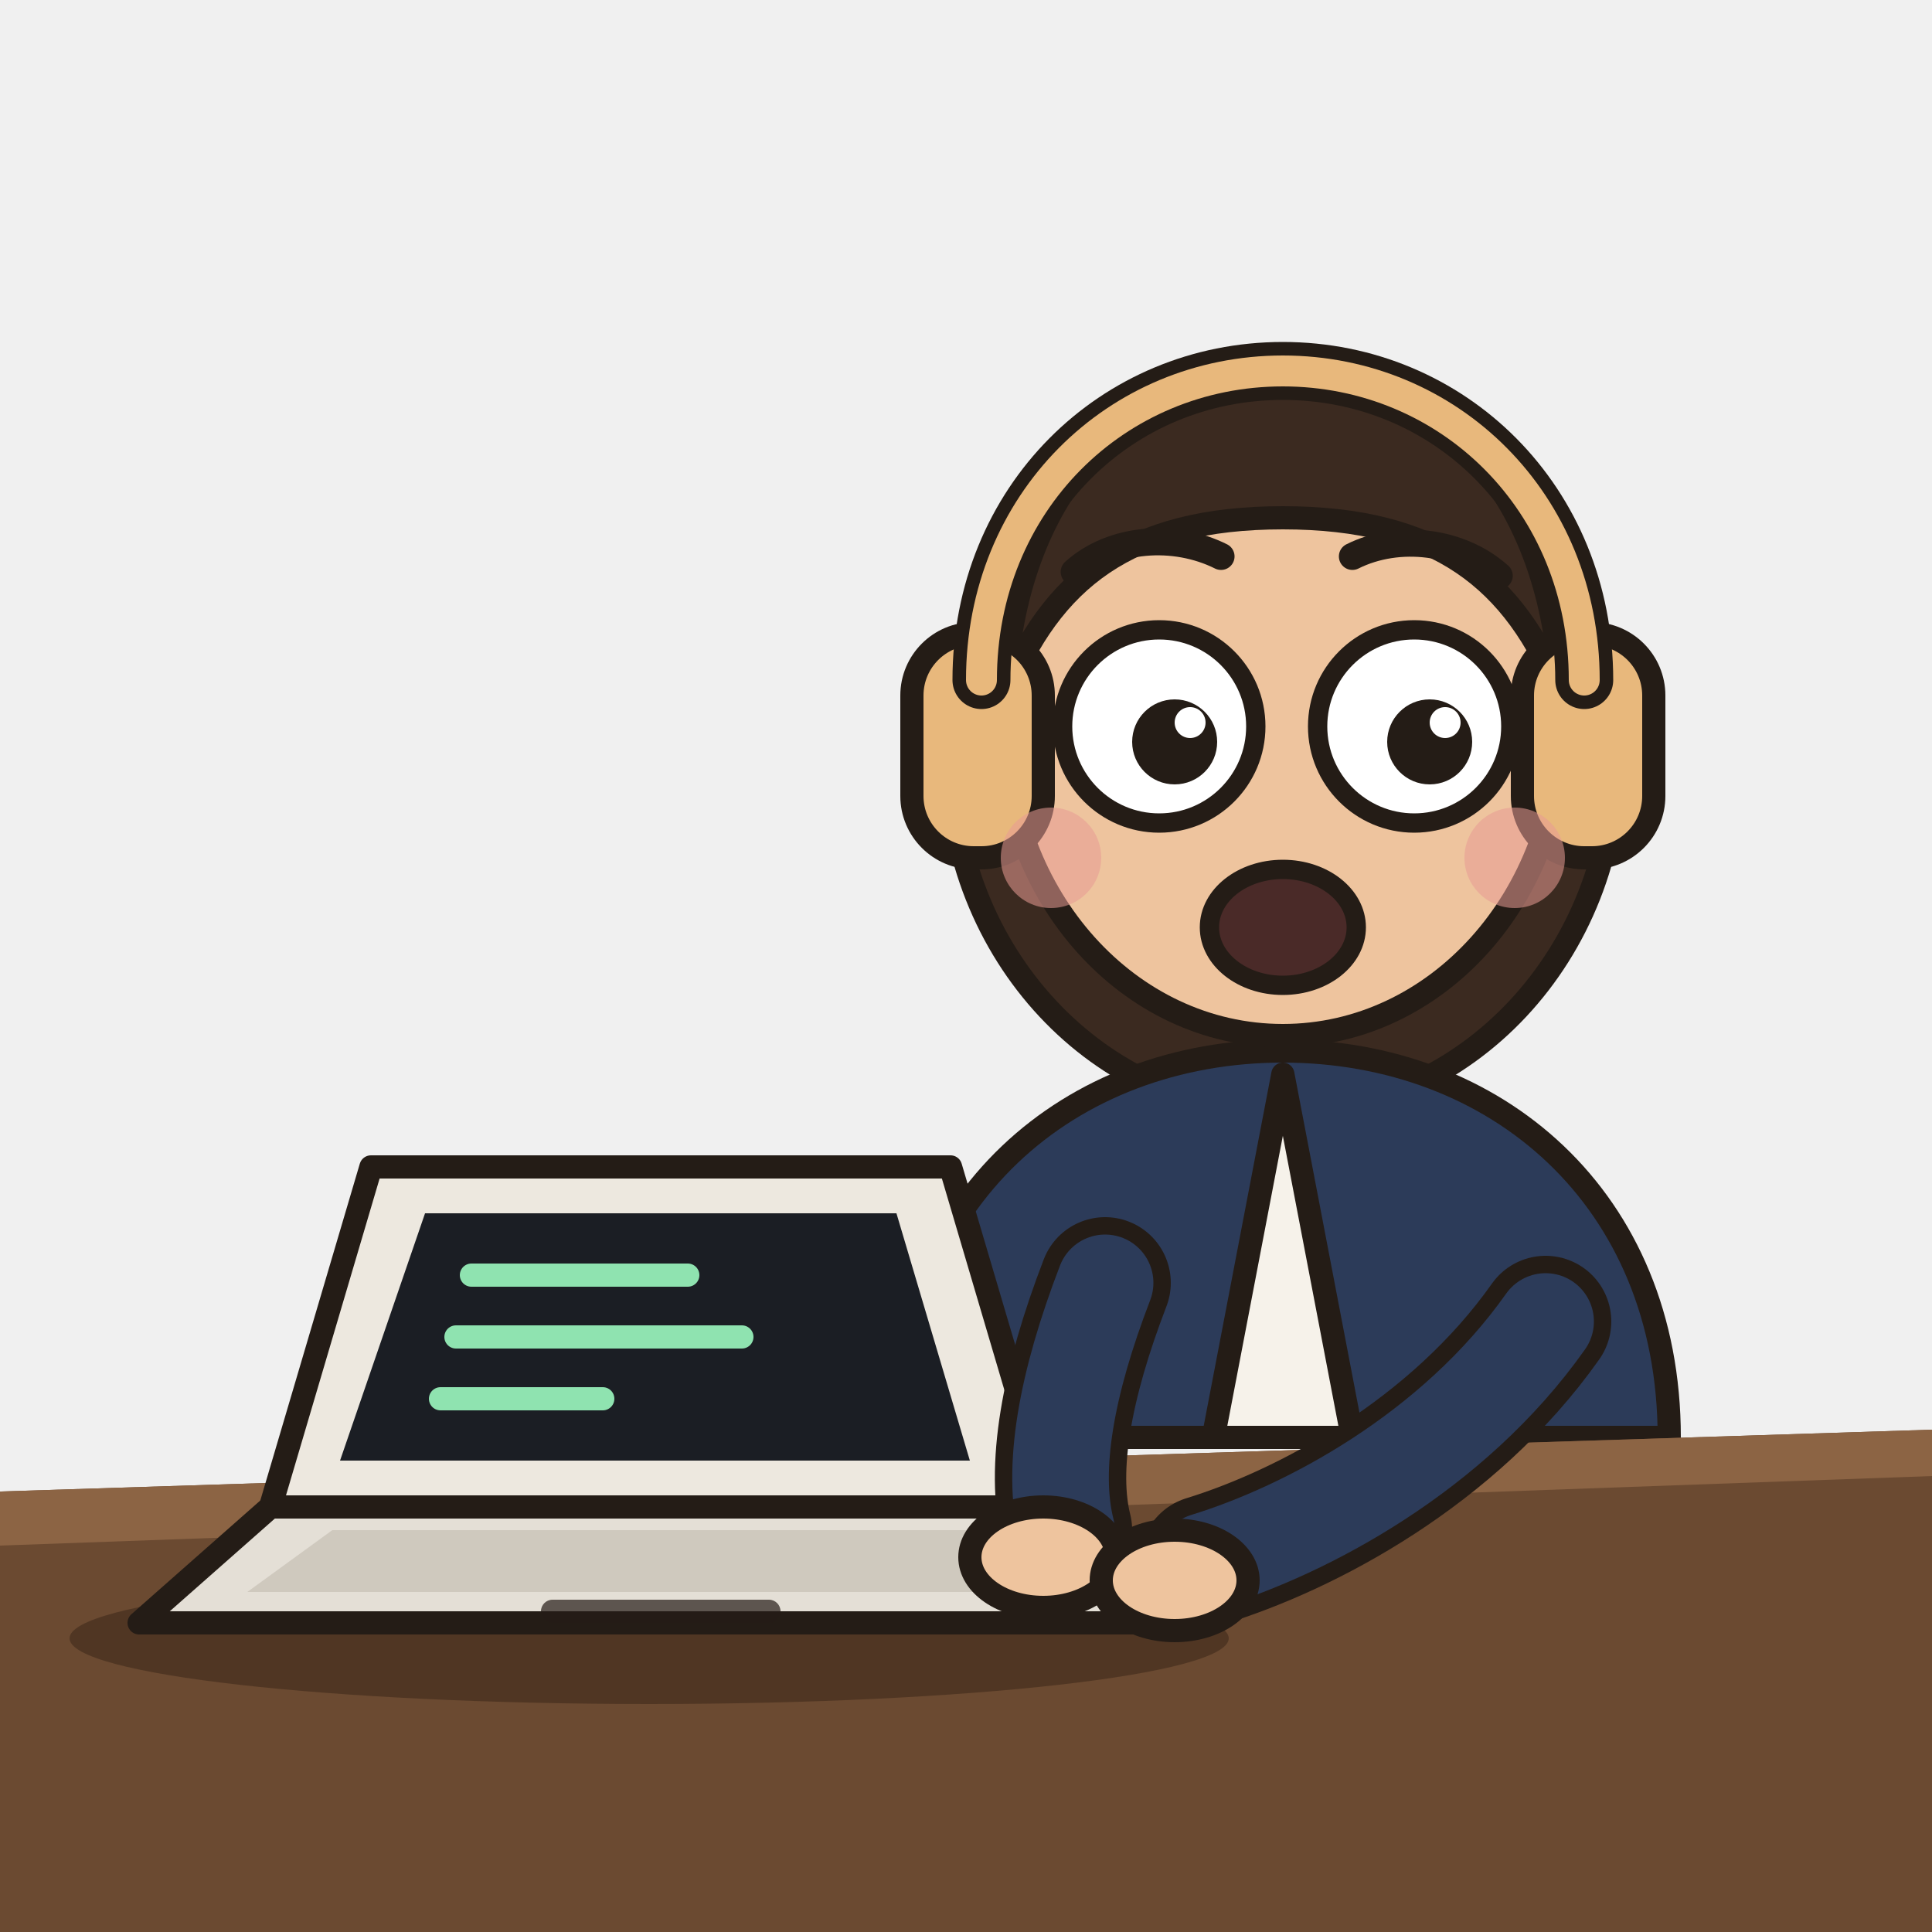
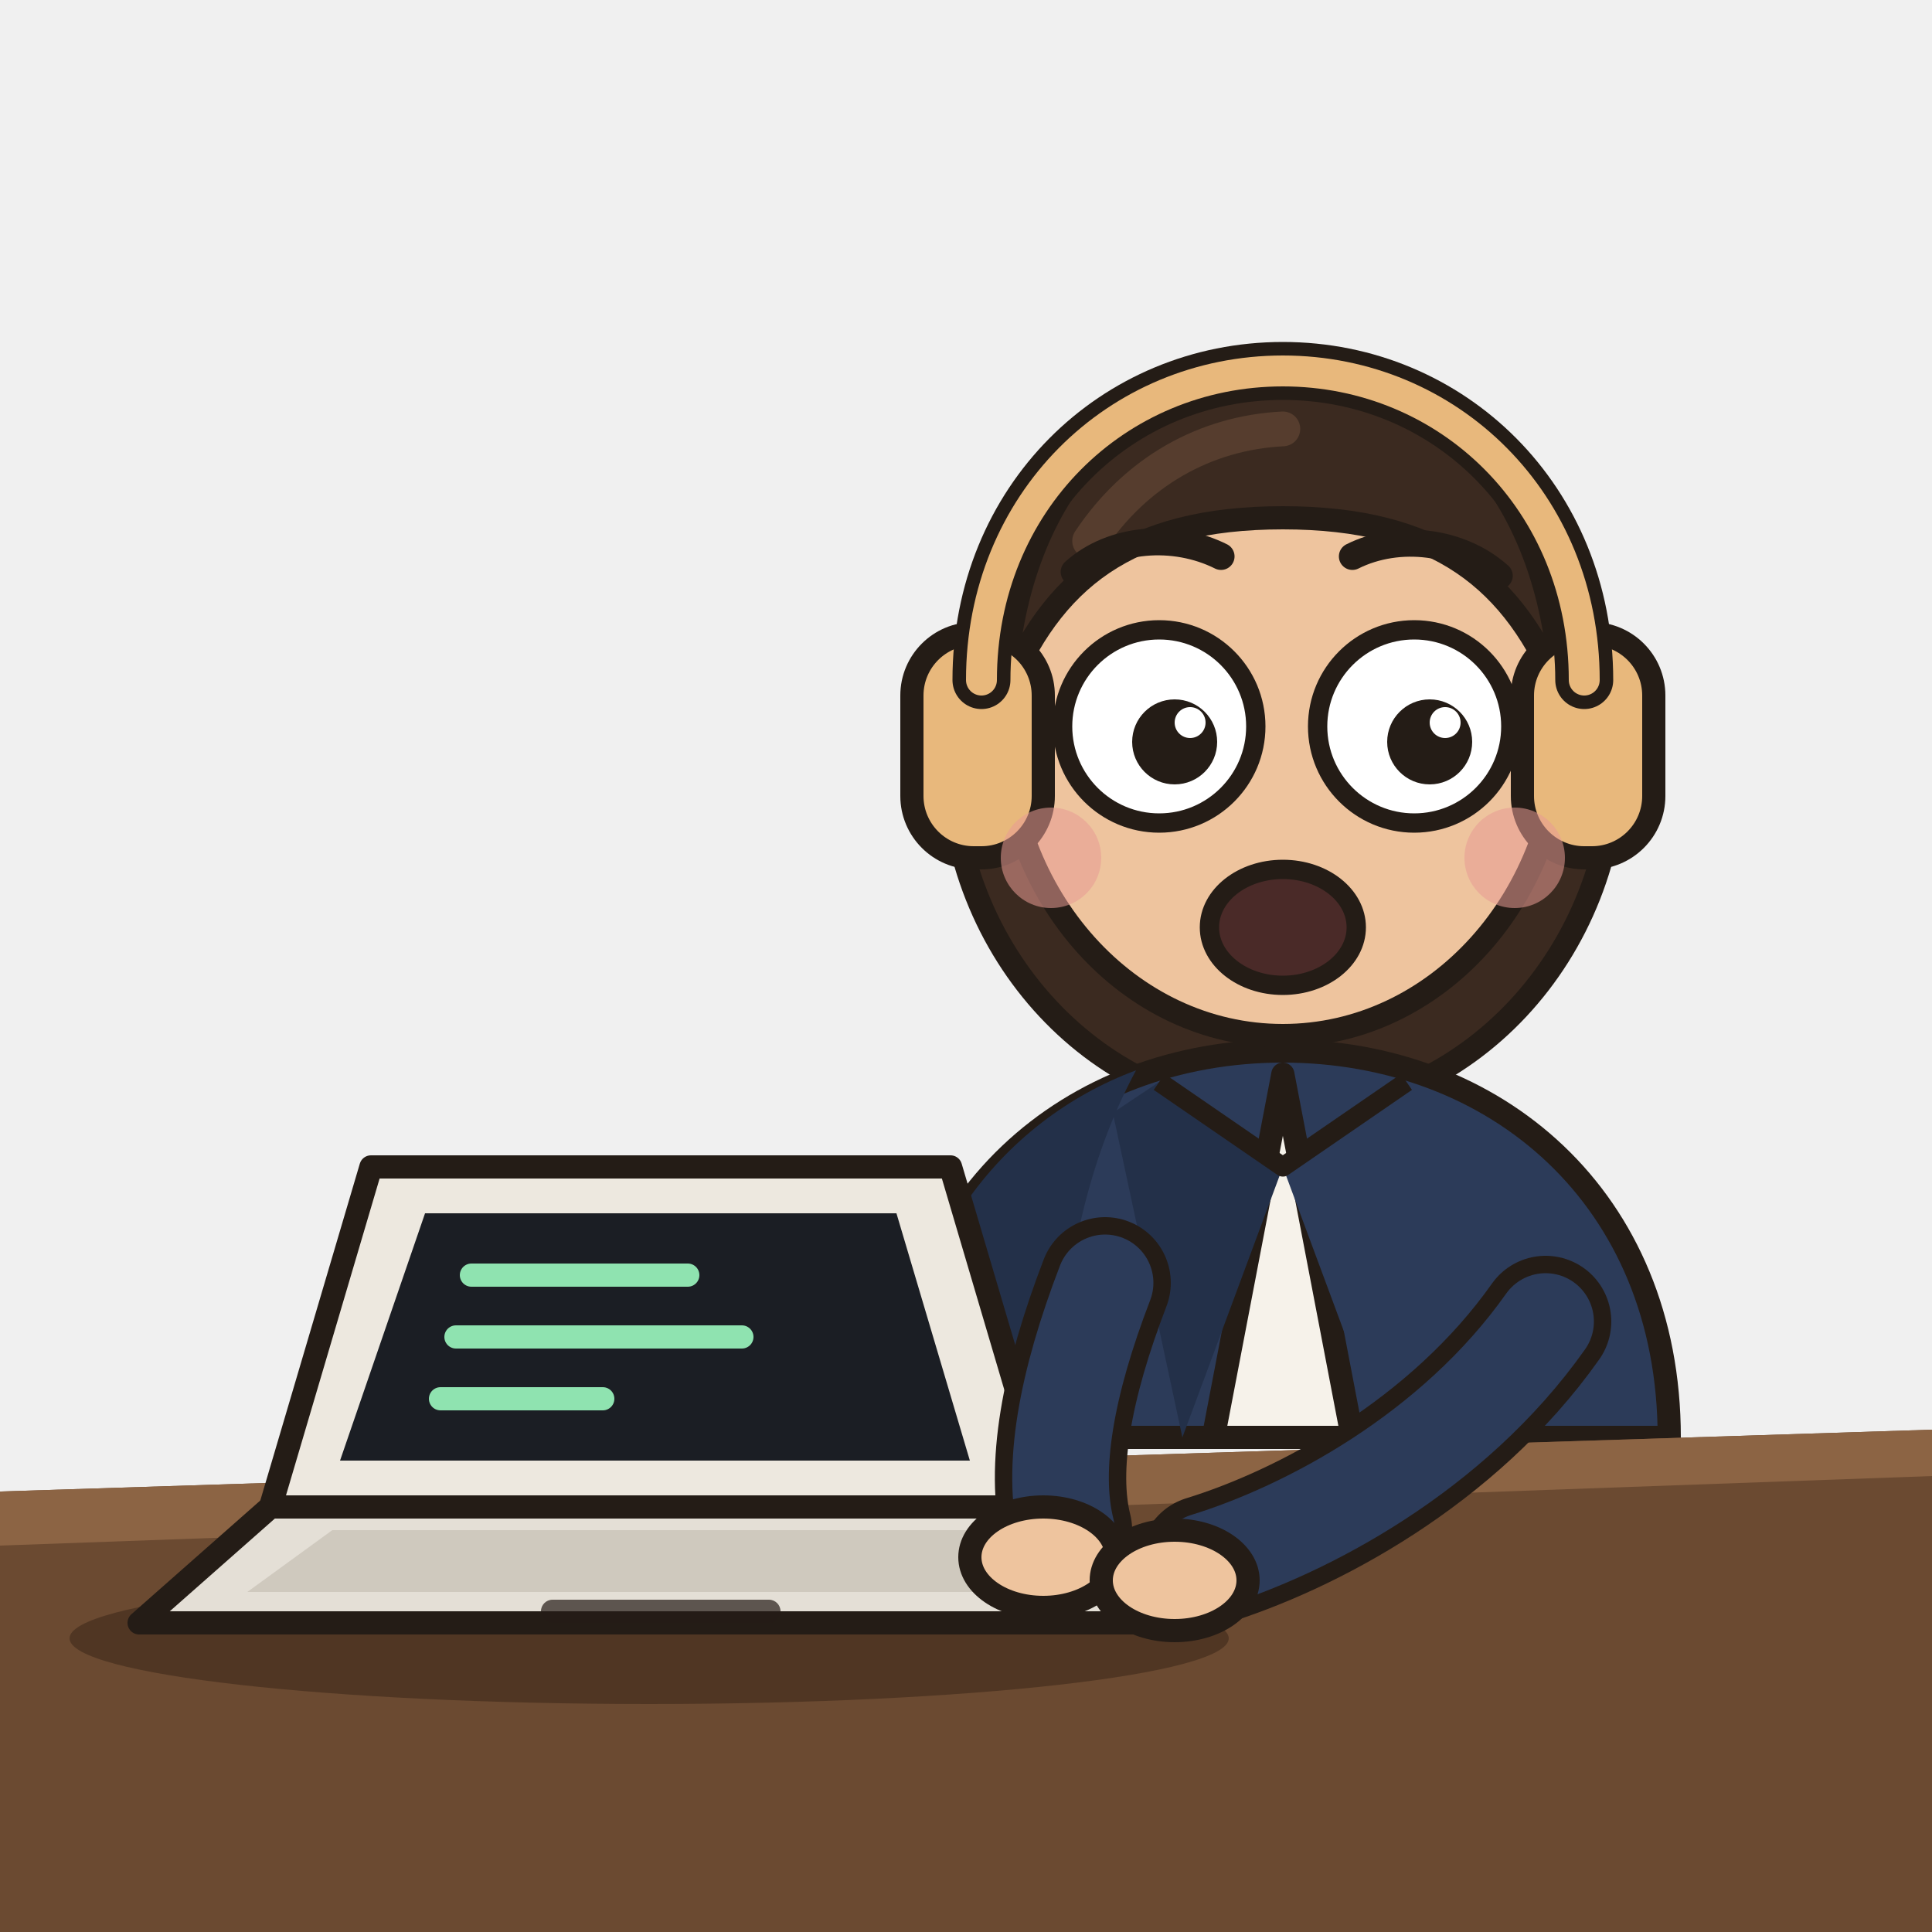
<svg xmlns="http://www.w3.org/2000/svg" viewBox="0 0 500 500" width="500" height="500">
  <ellipse cx="332" cy="196" rx="86" ry="92" fill="#3B2A20" stroke="#241C16" stroke-width="6" stroke-linejoin="round" stroke-linecap="round" />
  <path d="M232 372c0-62 45-100 100-100s100 38 100 100z" fill="#2C3B59" stroke="#241C16" stroke-width="6" stroke-linejoin="round" stroke-linecap="round" />
+   <path d="M232 372c0-48 27-82 62-95-14 26-20 58-20 95z" fill="#233049" />
  <path d="M332 278l-18 94h36z" fill="#F6F2EA" stroke="#241C16" stroke-width="6" stroke-linejoin="round" stroke-linecap="round" />
+   <path d="M300 280l32 22-26 70-18-84z" fill="#233049" />
+   <path d="M364 280l-32 22 26 70 18-84z" fill="#2C3B59" />
+   <path d="M300 280l32 22 32-22" fill="none" stroke="#241C16" stroke-width="5" stroke-linejoin="round" />
  <ellipse cx="332" cy="188" rx="72" ry="80" fill="#EEC49E" stroke="#241C16" stroke-width="6" stroke-linejoin="round" stroke-linecap="round" />
  <path d="M260 180c2-52 32-84 72-84s70 32 72 84c-12-30-32-46-72-46s-60 16-72 46z" fill="#3B2A20" stroke="#241C16" stroke-width="6" stroke-linejoin="round" stroke-linecap="round" />
+   <path d="M282 140c12-18 30-28 50-29" stroke="#5A4130" stroke-width="9" fill="none" stroke-linecap="round" opacity="0.85" />
  <rect x="236" y="164" width="34" height="58" rx="16" fill="#E8B87C" stroke="#241C16" stroke-width="6" stroke-linejoin="round" stroke-linecap="round" />
  <rect x="394" y="164" width="34" height="58" rx="16" fill="#E8B87C" stroke="#241C16" stroke-width="6" stroke-linejoin="round" stroke-linecap="round" />
  <path d="M254 176c0-46 35-80 78-80s78 34 78 80" fill="none" stroke="#241C16" stroke-width="15" stroke-linecap="round" />
  <path d="M254 176c0-46 35-80 78-80s78 34 78 80" fill="none" stroke="#E8B87C" stroke-width="8" stroke-linecap="round" />
  <circle cx="300" cy="188" r="25" fill="#FFFFFF" stroke="#241C16" stroke-width="5" />
  <circle cx="366" cy="188" r="25" fill="#FFFFFF" stroke="#241C16" stroke-width="5" />
  <circle cx="304" cy="192" r="11" fill="#241C16" />
  <circle cx="370" cy="192" r="11" fill="#241C16" />
  <circle cx="308" cy="187" r="4" fill="#FFFFFF" />
  <circle cx="374" cy="187" r="4" fill="#FFFFFF" />
  <path d="M278 148c10-9 26-10 38-4" stroke="#241C16" stroke-width="7" fill="none" stroke-linecap="round" />
  <path d="M350 144c12-6 28-4 38 5" stroke="#241C16" stroke-width="7" fill="none" stroke-linecap="round" />
  <ellipse cx="332" cy="240" rx="19" ry="15" fill="#4A2A28" stroke="#241C16" stroke-width="5" />
  <circle cx="272" cy="222" r="13" fill="#E79A94" opacity="0.55" />
  <circle cx="392" cy="222" r="13" fill="#E79A94" opacity="0.55" />
  <path d="M0 386L500 370L500 500L0 500Z" fill="#6B4A31" />
  <path d="M0 386L500 370L500 382L0 400Z" fill="#8C6444" />
  <ellipse cx="168" cy="424" rx="150" ry="17" fill="#3B2718" fill-opacity="0.55" />
  <path d="M96 302h150l26 88H70z" fill="#EDE8DF" stroke="#241C16" stroke-width="6" stroke-linejoin="round" stroke-linecap="round" />
  <path d="M110 314h122l19 64H88z" fill="#1B1E24" />
  <path d="M122 330h56M118 346h74M114 362h42" stroke="#8FE3B0" stroke-width="6" stroke-linecap="round" />
  <path d="M70 390h202l34 30H36z" fill="#E4DFD6" stroke="#241C16" stroke-width="6" stroke-linejoin="round" stroke-linecap="round" />
  <path d="M86 396h170l22 16H64z" fill="#CFC9BE" />
  <rect x="140" y="414" width="62" height="6" rx="3" fill="#241C16" fill-opacity="0.7" />
  <path d="M286 332C276 358 272 380 276 396" stroke="#241C16" stroke-width="34" fill="none" stroke-linecap="round" />
  <path d="M286 332C276 358 272 380 276 396" stroke="#2C3B59" stroke-width="25" fill="none" stroke-linecap="round" />
  <path d="M400 342C376 376 338 396 312 404" stroke="#241C16" stroke-width="34" fill="none" stroke-linecap="round" />
  <path d="M400 342C376 376 338 396 312 404" stroke="#2C3B59" stroke-width="25" fill="none" stroke-linecap="round" />
  <ellipse cx="270" cy="403" rx="19" ry="13" fill="#EEC49E" stroke="#241C16" stroke-width="6" stroke-linejoin="round" stroke-linecap="round" />
  <ellipse cx="304" cy="409" rx="19" ry="13" fill="#EEC49E" stroke="#241C16" stroke-width="6" stroke-linejoin="round" stroke-linecap="round" />
</svg>
